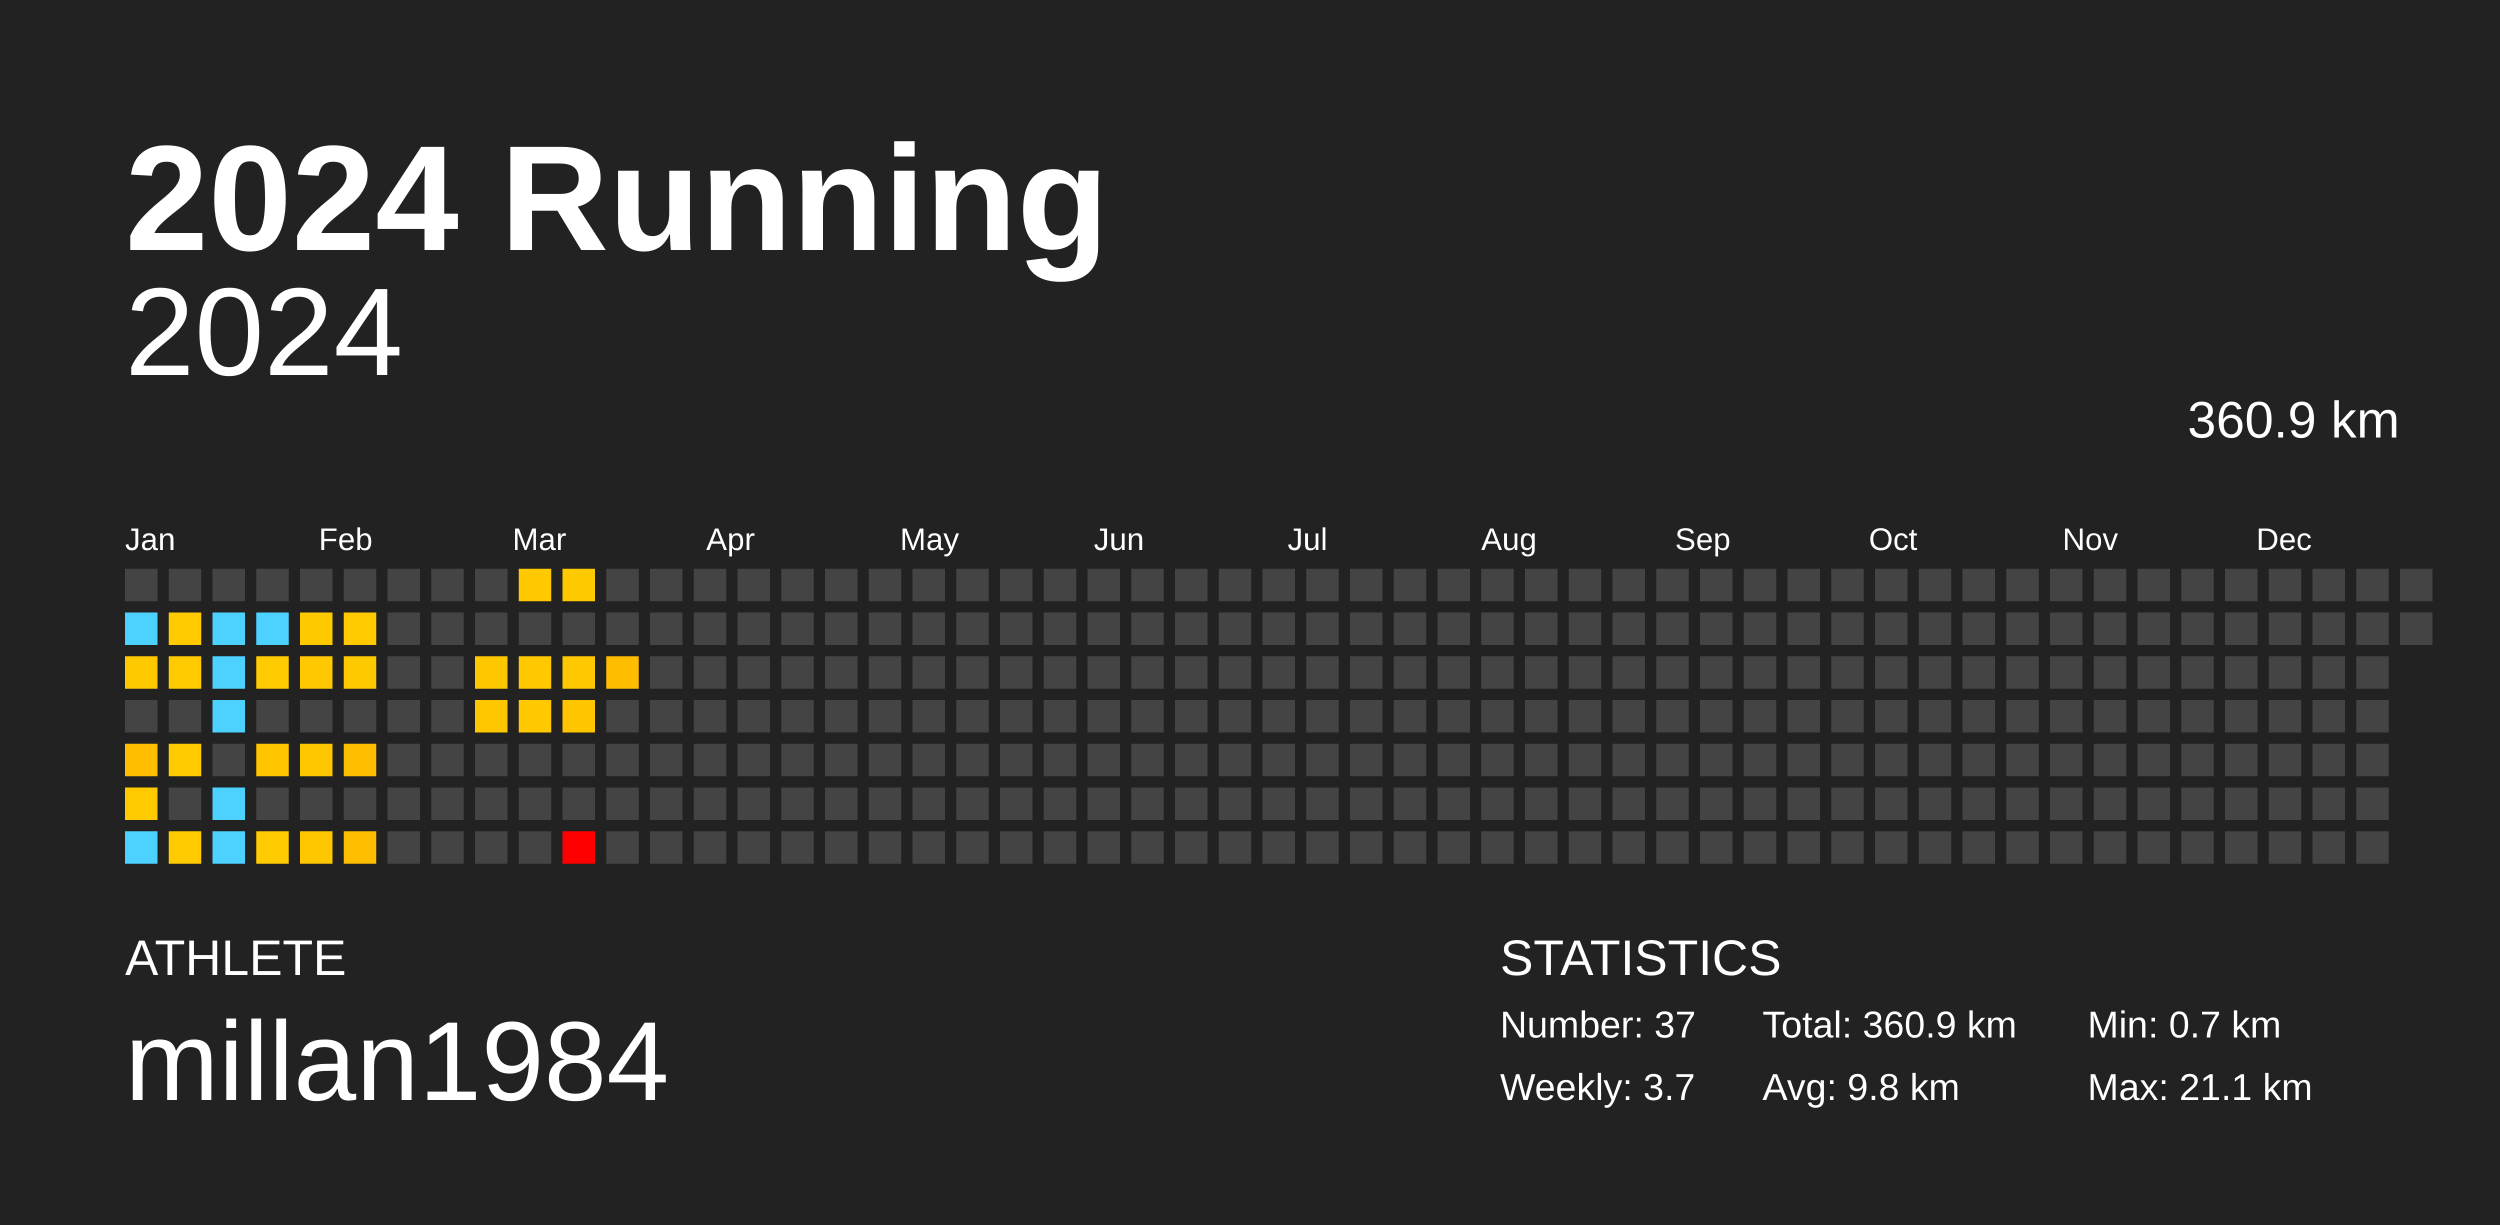
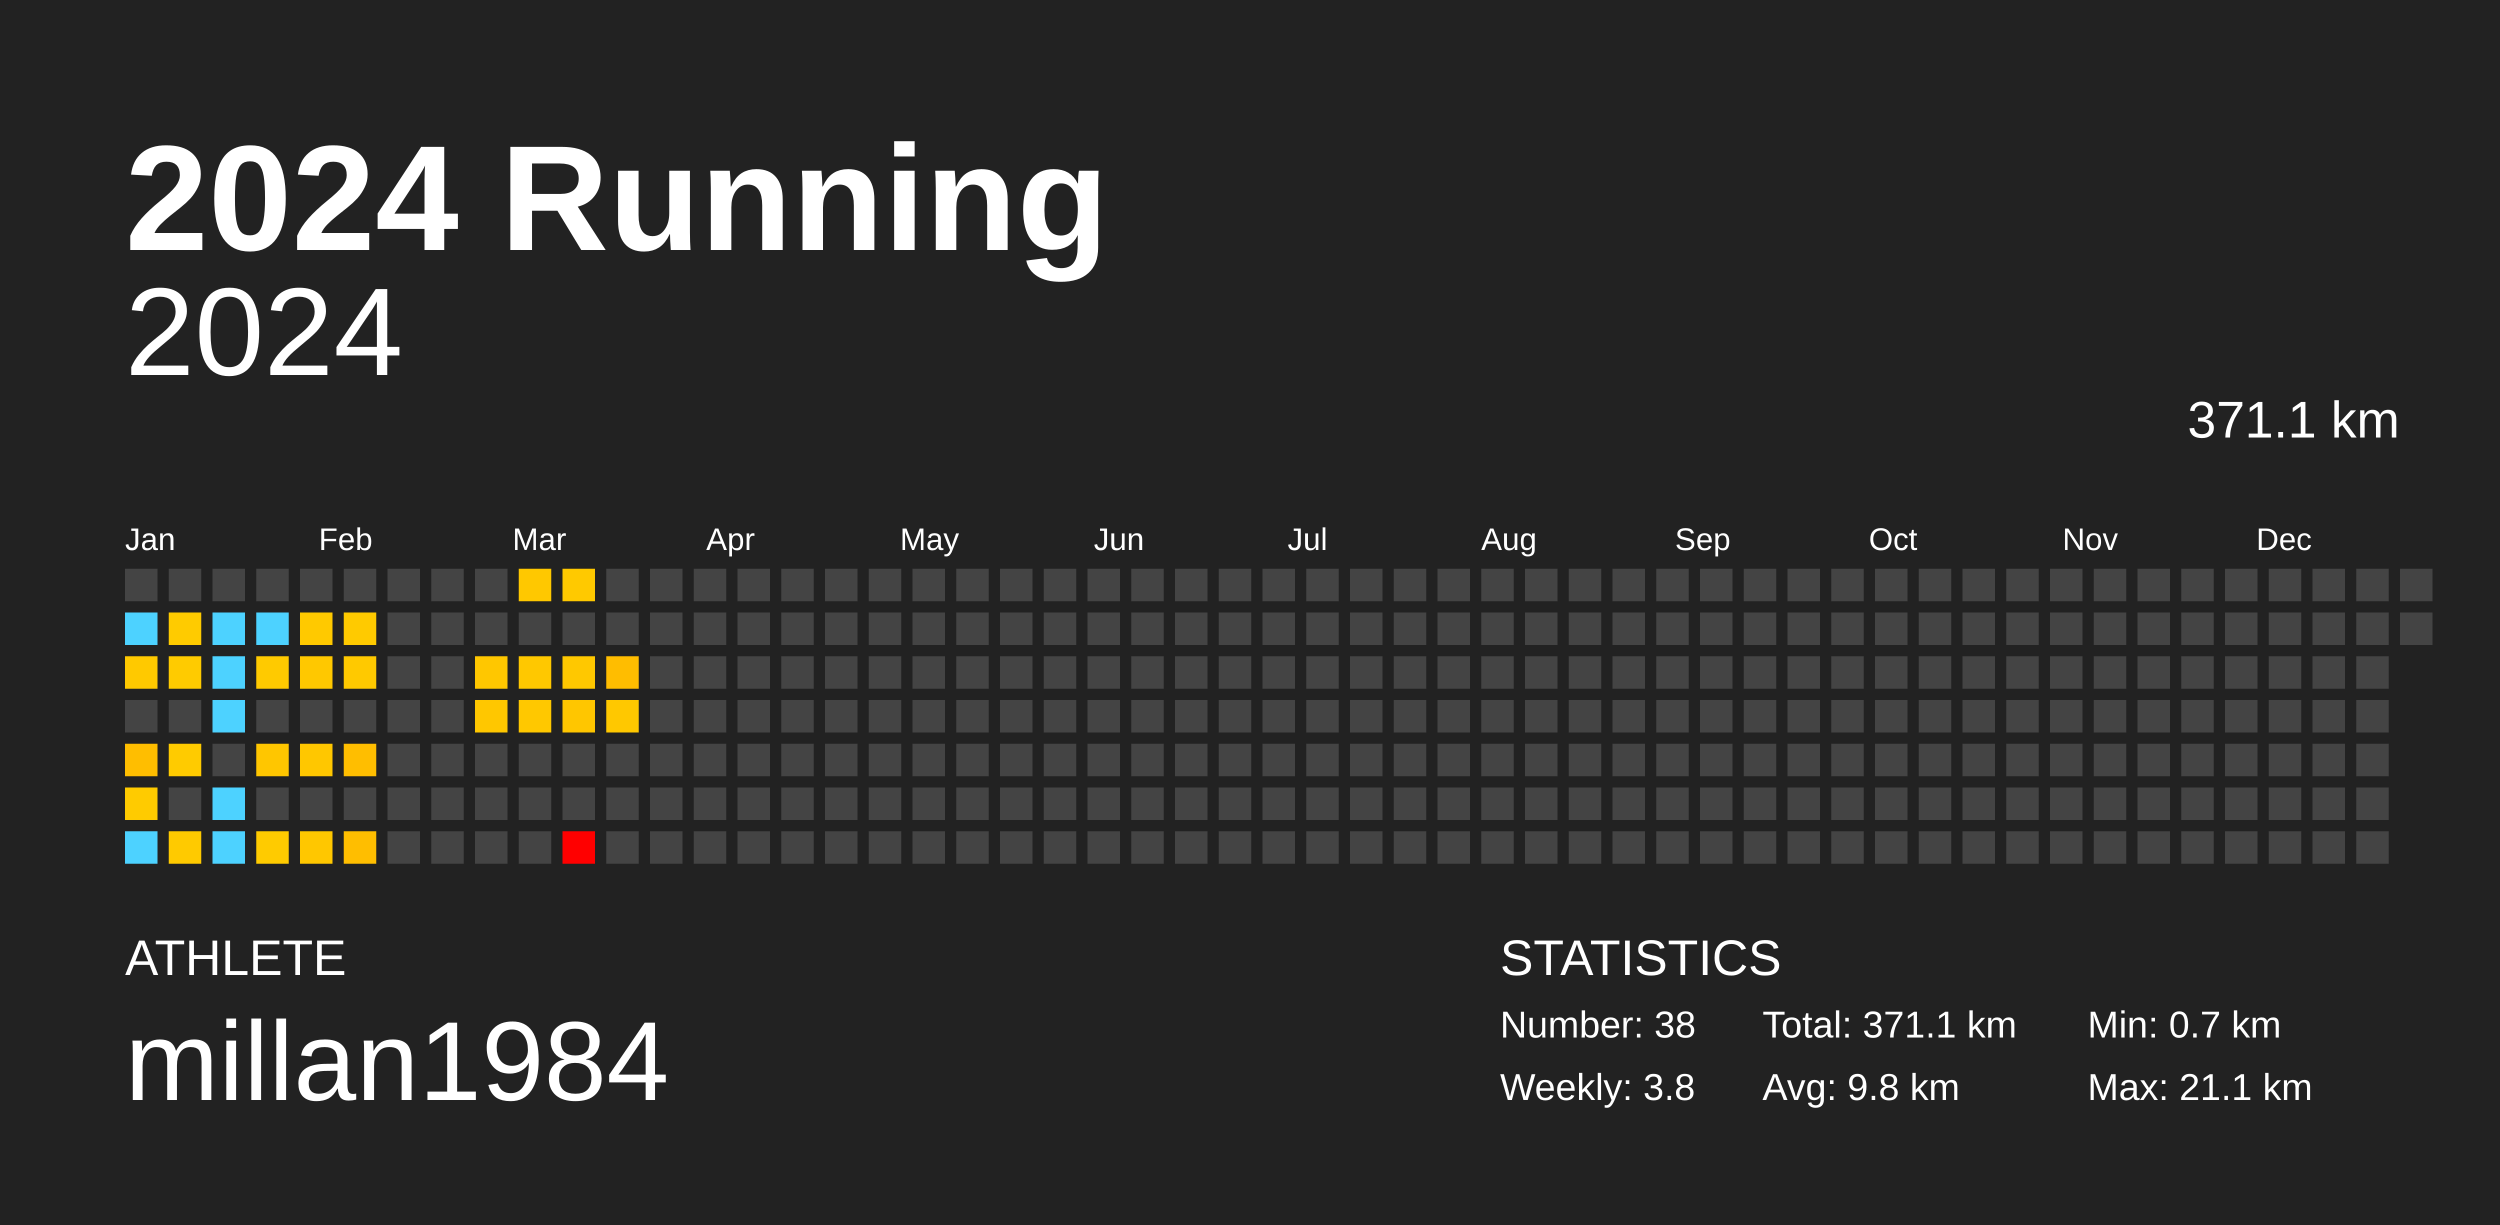
<svg xmlns="http://www.w3.org/2000/svg" baseProfile="full" height="98mm" version="1.1" viewBox="0,0,200,98" width="200mm">
  <defs />
  <rect fill="#222222" height="98" width="200" x="0" y="0" />
  <text fill="#FFFFFF" style="font-size:12px; font-family:Arial; font-weight:bold;" x="10" y="20">2024 Running</text>
  <text fill="#FFFFFF" style="font-size:4px; font-family:Arial" x="10" y="78">ATHLETE</text>
  <text fill="#FFFFFF" style="font-size:9px; font-family:Arial" x="10" y="88">millan1984</text>
  <text fill="#FFFFFF" style="font-size:4px; font-family:Arial" x="120" y="78">STATISTICS</text>
-   <text fill="#FFFFFF" style="font-size:3px; font-family:Arial" x="120" y="83">Number: 37</text>
-   <text fill="#FFFFFF" style="font-size:3px; font-family:Arial" x="120" y="88">Weekly: 3.7</text>
-   <text fill="#FFFFFF" style="font-size:3px; font-family:Arial" x="141" y="83">Total: 360.9 km</text>
+   <text fill="#FFFFFF" style="font-size:3px; font-family:Arial" x="120" y="83">Number: 38</text>
+   <text fill="#FFFFFF" style="font-size:3px; font-family:Arial" x="120" y="88">Weekly: 3.8</text>
+   <text fill="#FFFFFF" style="font-size:3px; font-family:Arial" x="141" y="83">Total: 371.1 km</text>
  <text fill="#FFFFFF" style="font-size:3px; font-family:Arial" x="141" y="88">Avg: 9.8 km</text>
  <text fill="#FFFFFF" style="font-size:3px; font-family:Arial" x="167" y="83">Min: 0.7 km</text>
  <text fill="#FFFFFF" style="font-size:3px; font-family:Arial" x="167" y="88">Max: 21.1 km</text>
  <text alignment-baseline="hanging" fill="#FFFFFF" style="font-size:10.0px; font-family:Arial;" x="10" y="30">2024</text>
-   <text alignment-baseline="hanging" fill="#FFFFFF" style="font-size:4.125px; font-family:Arial;" x="175" y="35">360.9 km</text>
+   <text alignment-baseline="hanging" fill="#FFFFFF" style="font-size:4.125px; font-family:Arial;" x="175" y="35">371.1 km</text>
  <text fill="#FFFFFF" style="font-size:2.5px; font-family:Arial" x="10.0" y="44">Jan</text>
  <text fill="#FFFFFF" style="font-size:2.5px; font-family:Arial" x="25.5" y="44">Feb</text>
  <text fill="#FFFFFF" style="font-size:2.5px; font-family:Arial" x="41.0" y="44">Mar</text>
  <text fill="#FFFFFF" style="font-size:2.5px; font-family:Arial" x="56.5" y="44">Apr</text>
  <text fill="#FFFFFF" style="font-size:2.5px; font-family:Arial" x="72.0" y="44">May</text>
  <text fill="#FFFFFF" style="font-size:2.5px; font-family:Arial" x="87.5" y="44">Jun</text>
  <text fill="#FFFFFF" style="font-size:2.5px; font-family:Arial" x="103.0" y="44">Jul</text>
  <text fill="#FFFFFF" style="font-size:2.5px; font-family:Arial" x="118.5" y="44">Aug</text>
  <text fill="#FFFFFF" style="font-size:2.5px; font-family:Arial" x="134.0" y="44">Sep</text>
  <text fill="#FFFFFF" style="font-size:2.5px; font-family:Arial" x="149.5" y="44">Oct</text>
  <text fill="#FFFFFF" style="font-size:2.5px; font-family:Arial" x="165.0" y="44">Nov</text>
  <text fill="#FFFFFF" style="font-size:2.5px; font-family:Arial" x="180.5" y="44">Dec</text>
  <rect fill="#444444" height="2.6" width="2.6" x="10.0" y="45.5" />
  <rect fill="#4dd2ff" height="2.6" width="2.6" x="10.0" y="49.0" />
  <rect fill="#ffc900" height="2.6" width="2.6" x="10.0" y="52.5" />
  <rect fill="#444444" height="2.6" width="2.6" x="10.0" y="56.0" />
  <rect fill="#ffbe00" height="2.6" width="2.6" x="10.0" y="59.5" />
  <rect fill="#ffcb00" height="2.6" width="2.6" x="10.0" y="63.0" />
  <rect fill="#4dd2ff" height="2.6" width="2.6" x="10.0" y="66.5" />
  <rect fill="#444444" height="2.6" width="2.6" x="13.5" y="45.5" />
  <rect fill="#ffcb00" height="2.6" width="2.6" x="13.5" y="49.0" />
  <rect fill="#ffcb00" height="2.6" width="2.6" x="13.5" y="52.5" />
  <rect fill="#444444" height="2.6" width="2.6" x="13.5" y="56.0" />
  <rect fill="#ffcb00" height="2.6" width="2.6" x="13.5" y="59.5" />
  <rect fill="#444444" height="2.6" width="2.6" x="13.5" y="63.0" />
  <rect fill="#ffca00" height="2.6" width="2.6" x="13.5" y="66.5" />
  <rect fill="#444444" height="2.6" width="2.6" x="17.0" y="45.5" />
  <rect fill="#4dd2ff" height="2.6" width="2.6" x="17.0" y="49.0" />
  <rect fill="#4dd2ff" height="2.6" width="2.6" x="17.0" y="52.5" />
  <rect fill="#4dd2ff" height="2.6" width="2.6" x="17.0" y="56.0" />
  <rect fill="#444444" height="2.6" width="2.6" x="17.0" y="59.5" />
  <rect fill="#4dd2ff" height="2.6" width="2.6" x="17.0" y="63.0" />
  <rect fill="#4dd2ff" height="2.6" width="2.6" x="17.0" y="66.5" />
  <rect fill="#444444" height="2.6" width="2.6" x="20.5" y="45.5" />
  <rect fill="#4dd2ff" height="2.6" width="2.6" x="20.5" y="49.0" />
  <rect fill="#ffca00" height="2.6" width="2.6" x="20.5" y="52.5" />
  <rect fill="#444444" height="2.6" width="2.6" x="20.5" y="56.0" />
  <rect fill="#ffc600" height="2.6" width="2.6" x="20.5" y="59.5" />
  <rect fill="#444444" height="2.6" width="2.6" x="20.5" y="63.0" />
  <rect fill="#ffcb00" height="2.6" width="2.6" x="20.5" y="66.5" />
  <rect fill="#444444" height="2.6" width="2.6" x="24.0" y="45.5" />
  <rect fill="#ffc900" height="2.6" width="2.6" x="24.0" y="49.0" />
  <rect fill="#ffc800" height="2.6" width="2.6" x="24.0" y="52.5" />
  <rect fill="#444444" height="2.6" width="2.6" x="24.0" y="56.0" />
  <rect fill="#ffc700" height="2.6" width="2.6" x="24.0" y="59.5" />
  <rect fill="#444444" height="2.6" width="2.6" x="24.0" y="63.0" />
  <rect fill="#ffc700" height="2.6" width="2.6" x="24.0" y="66.5" />
  <rect fill="#444444" height="2.6" width="2.6" x="27.5" y="45.5" />
  <rect fill="#ffca00" height="2.6" width="2.6" x="27.5" y="49.0" />
  <rect fill="#ffc900" height="2.6" width="2.6" x="27.5" y="52.5" />
  <rect fill="#444444" height="2.6" width="2.6" x="27.5" y="56.0" />
  <rect fill="#ffbe00" height="2.6" width="2.6" x="27.5" y="59.5" />
  <rect fill="#444444" height="2.6" width="2.6" x="27.5" y="63.0" />
  <rect fill="#ffbe00" height="2.6" width="2.6" x="27.5" y="66.5" />
  <rect fill="#444444" height="2.6" width="2.6" x="31.0" y="45.5" />
  <rect fill="#444444" height="2.6" width="2.6" x="31.0" y="49.0" />
  <rect fill="#444444" height="2.6" width="2.6" x="31.0" y="52.5" />
  <rect fill="#444444" height="2.6" width="2.6" x="31.0" y="56.0" />
  <rect fill="#444444" height="2.6" width="2.6" x="31.0" y="59.5" />
  <rect fill="#444444" height="2.6" width="2.6" x="31.0" y="63.0" />
  <rect fill="#444444" height="2.6" width="2.6" x="31.0" y="66.5" />
  <rect fill="#444444" height="2.6" width="2.6" x="34.5" y="45.5" />
  <rect fill="#444444" height="2.6" width="2.6" x="34.5" y="49.0" />
  <rect fill="#444444" height="2.6" width="2.6" x="34.5" y="52.5" />
  <rect fill="#444444" height="2.6" width="2.6" x="34.5" y="56.0" />
  <rect fill="#444444" height="2.6" width="2.6" x="34.5" y="59.5" />
  <rect fill="#444444" height="2.6" width="2.6" x="34.5" y="63.0" />
  <rect fill="#444444" height="2.6" width="2.6" x="34.5" y="66.5" />
  <rect fill="#444444" height="2.6" width="2.6" x="38.0" y="45.5" />
  <rect fill="#444444" height="2.6" width="2.6" x="38.0" y="49.0" />
  <rect fill="#ffc700" height="2.6" width="2.6" x="38.0" y="52.5" />
  <rect fill="#ffc700" height="2.6" width="2.6" x="38.0" y="56.0" />
  <rect fill="#444444" height="2.6" width="2.6" x="38.0" y="59.5" />
  <rect fill="#444444" height="2.6" width="2.6" x="38.0" y="63.0" />
  <rect fill="#444444" height="2.6" width="2.6" x="38.0" y="66.5" />
  <rect fill="#ffc800" height="2.6" width="2.6" x="41.5" y="45.5" />
  <rect fill="#444444" height="2.6" width="2.6" x="41.5" y="49.0" />
  <rect fill="#ffc800" height="2.6" width="2.6" x="41.5" y="52.5" />
  <rect fill="#ffc800" height="2.6" width="2.6" x="41.5" y="56.0" />
  <rect fill="#444444" height="2.6" width="2.6" x="41.5" y="59.5" />
  <rect fill="#444444" height="2.6" width="2.6" x="41.5" y="63.0" />
  <rect fill="#444444" height="2.6" width="2.6" x="41.5" y="66.5" />
  <rect fill="#ffc900" height="2.6" width="2.6" x="45.0" y="45.5" />
  <rect fill="#444444" height="2.6" width="2.6" x="45.0" y="49.0" />
  <rect fill="#ffc800" height="2.6" width="2.6" x="45.0" y="52.5" />
  <rect fill="#ffc600" height="2.6" width="2.6" x="45.0" y="56.0" />
  <rect fill="#444444" height="2.6" width="2.6" x="45.0" y="59.5" />
  <rect fill="#444444" height="2.6" width="2.6" x="45.0" y="63.0" />
  <rect fill="red" height="2.6" width="2.6" x="45.0" y="66.5" />
  <rect fill="#444444" height="2.6" width="2.6" x="48.5" y="45.5" />
  <rect fill="#444444" height="2.6" width="2.6" x="48.5" y="49.0" />
  <rect fill="#ffbd00" height="2.6" width="2.6" x="48.5" y="52.5" />
-   <rect fill="#444444" height="2.6" width="2.6" x="48.5" y="56.0" />
+   <rect fill="#ffc800" height="2.6" width="2.6" x="48.5" y="56.0" />
  <rect fill="#444444" height="2.6" width="2.6" x="48.5" y="59.5" />
  <rect fill="#444444" height="2.6" width="2.6" x="48.5" y="63.0" />
  <rect fill="#444444" height="2.6" width="2.6" x="48.5" y="66.5" />
  <rect fill="#444444" height="2.6" width="2.6" x="52.0" y="45.5" />
  <rect fill="#444444" height="2.6" width="2.6" x="52.0" y="49.0" />
  <rect fill="#444444" height="2.6" width="2.6" x="52.0" y="52.5" />
  <rect fill="#444444" height="2.6" width="2.6" x="52.0" y="56.0" />
  <rect fill="#444444" height="2.6" width="2.6" x="52.0" y="59.5" />
  <rect fill="#444444" height="2.6" width="2.6" x="52.0" y="63.0" />
  <rect fill="#444444" height="2.6" width="2.6" x="52.0" y="66.5" />
  <rect fill="#444444" height="2.6" width="2.6" x="55.5" y="45.5" />
  <rect fill="#444444" height="2.6" width="2.6" x="55.5" y="49.0" />
  <rect fill="#444444" height="2.6" width="2.6" x="55.5" y="52.5" />
  <rect fill="#444444" height="2.6" width="2.6" x="55.5" y="56.0" />
  <rect fill="#444444" height="2.6" width="2.6" x="55.5" y="59.5" />
  <rect fill="#444444" height="2.6" width="2.6" x="55.5" y="63.0" />
  <rect fill="#444444" height="2.6" width="2.6" x="55.5" y="66.5" />
  <rect fill="#444444" height="2.6" width="2.6" x="59.0" y="45.5" />
  <rect fill="#444444" height="2.6" width="2.6" x="59.0" y="49.0" />
  <rect fill="#444444" height="2.6" width="2.6" x="59.0" y="52.5" />
  <rect fill="#444444" height="2.6" width="2.6" x="59.0" y="56.0" />
  <rect fill="#444444" height="2.6" width="2.6" x="59.0" y="59.5" />
  <rect fill="#444444" height="2.6" width="2.6" x="59.0" y="63.0" />
  <rect fill="#444444" height="2.6" width="2.6" x="59.0" y="66.5" />
  <rect fill="#444444" height="2.6" width="2.6" x="62.5" y="45.5" />
  <rect fill="#444444" height="2.6" width="2.6" x="62.5" y="49.0" />
  <rect fill="#444444" height="2.6" width="2.6" x="62.5" y="52.5" />
  <rect fill="#444444" height="2.6" width="2.6" x="62.5" y="56.0" />
  <rect fill="#444444" height="2.6" width="2.6" x="62.5" y="59.5" />
  <rect fill="#444444" height="2.6" width="2.6" x="62.5" y="63.0" />
  <rect fill="#444444" height="2.6" width="2.6" x="62.5" y="66.5" />
  <rect fill="#444444" height="2.6" width="2.6" x="66.0" y="45.5" />
  <rect fill="#444444" height="2.6" width="2.6" x="66.0" y="49.0" />
  <rect fill="#444444" height="2.6" width="2.6" x="66.0" y="52.5" />
  <rect fill="#444444" height="2.6" width="2.6" x="66.0" y="56.0" />
  <rect fill="#444444" height="2.6" width="2.6" x="66.0" y="59.5" />
  <rect fill="#444444" height="2.6" width="2.6" x="66.0" y="63.0" />
  <rect fill="#444444" height="2.6" width="2.6" x="66.0" y="66.5" />
  <rect fill="#444444" height="2.6" width="2.6" x="69.5" y="45.5" />
  <rect fill="#444444" height="2.6" width="2.6" x="69.5" y="49.0" />
  <rect fill="#444444" height="2.6" width="2.6" x="69.5" y="52.5" />
  <rect fill="#444444" height="2.6" width="2.6" x="69.5" y="56.0" />
  <rect fill="#444444" height="2.6" width="2.6" x="69.5" y="59.5" />
  <rect fill="#444444" height="2.6" width="2.6" x="69.5" y="63.0" />
  <rect fill="#444444" height="2.6" width="2.6" x="69.5" y="66.5" />
  <rect fill="#444444" height="2.6" width="2.6" x="73.0" y="45.5" />
  <rect fill="#444444" height="2.6" width="2.6" x="73.0" y="49.0" />
  <rect fill="#444444" height="2.6" width="2.6" x="73.0" y="52.5" />
  <rect fill="#444444" height="2.6" width="2.6" x="73.0" y="56.0" />
  <rect fill="#444444" height="2.6" width="2.6" x="73.0" y="59.5" />
  <rect fill="#444444" height="2.6" width="2.6" x="73.0" y="63.0" />
  <rect fill="#444444" height="2.6" width="2.6" x="73.0" y="66.5" />
  <rect fill="#444444" height="2.6" width="2.6" x="76.5" y="45.5" />
  <rect fill="#444444" height="2.6" width="2.6" x="76.5" y="49.0" />
  <rect fill="#444444" height="2.6" width="2.6" x="76.5" y="52.5" />
  <rect fill="#444444" height="2.6" width="2.6" x="76.5" y="56.0" />
  <rect fill="#444444" height="2.6" width="2.6" x="76.5" y="59.5" />
  <rect fill="#444444" height="2.6" width="2.6" x="76.5" y="63.0" />
  <rect fill="#444444" height="2.6" width="2.6" x="76.5" y="66.5" />
  <rect fill="#444444" height="2.6" width="2.6" x="80.0" y="45.5" />
  <rect fill="#444444" height="2.6" width="2.6" x="80.0" y="49.0" />
  <rect fill="#444444" height="2.6" width="2.6" x="80.0" y="52.5" />
  <rect fill="#444444" height="2.6" width="2.6" x="80.0" y="56.0" />
  <rect fill="#444444" height="2.6" width="2.6" x="80.0" y="59.5" />
  <rect fill="#444444" height="2.6" width="2.6" x="80.0" y="63.0" />
  <rect fill="#444444" height="2.6" width="2.6" x="80.0" y="66.5" />
  <rect fill="#444444" height="2.6" width="2.6" x="83.5" y="45.5" />
  <rect fill="#444444" height="2.6" width="2.6" x="83.5" y="49.0" />
  <rect fill="#444444" height="2.6" width="2.6" x="83.5" y="52.5" />
  <rect fill="#444444" height="2.6" width="2.6" x="83.5" y="56.0" />
  <rect fill="#444444" height="2.6" width="2.6" x="83.5" y="59.5" />
  <rect fill="#444444" height="2.6" width="2.6" x="83.5" y="63.0" />
  <rect fill="#444444" height="2.6" width="2.6" x="83.5" y="66.5" />
  <rect fill="#444444" height="2.6" width="2.6" x="87.0" y="45.5" />
  <rect fill="#444444" height="2.6" width="2.6" x="87.0" y="49.0" />
  <rect fill="#444444" height="2.6" width="2.6" x="87.0" y="52.5" />
  <rect fill="#444444" height="2.6" width="2.6" x="87.0" y="56.0" />
  <rect fill="#444444" height="2.6" width="2.6" x="87.0" y="59.5" />
  <rect fill="#444444" height="2.6" width="2.6" x="87.0" y="63.0" />
  <rect fill="#444444" height="2.6" width="2.6" x="87.0" y="66.5" />
  <rect fill="#444444" height="2.6" width="2.6" x="90.5" y="45.5" />
  <rect fill="#444444" height="2.6" width="2.6" x="90.5" y="49.0" />
  <rect fill="#444444" height="2.6" width="2.6" x="90.5" y="52.5" />
  <rect fill="#444444" height="2.6" width="2.6" x="90.5" y="56.0" />
  <rect fill="#444444" height="2.6" width="2.6" x="90.5" y="59.5" />
  <rect fill="#444444" height="2.6" width="2.6" x="90.5" y="63.0" />
  <rect fill="#444444" height="2.6" width="2.6" x="90.5" y="66.5" />
  <rect fill="#444444" height="2.6" width="2.6" x="94.0" y="45.5" />
  <rect fill="#444444" height="2.6" width="2.6" x="94.0" y="49.0" />
  <rect fill="#444444" height="2.6" width="2.6" x="94.0" y="52.5" />
  <rect fill="#444444" height="2.6" width="2.6" x="94.0" y="56.0" />
  <rect fill="#444444" height="2.6" width="2.6" x="94.0" y="59.5" />
  <rect fill="#444444" height="2.6" width="2.6" x="94.0" y="63.0" />
  <rect fill="#444444" height="2.6" width="2.6" x="94.0" y="66.5" />
  <rect fill="#444444" height="2.6" width="2.6" x="97.5" y="45.5" />
  <rect fill="#444444" height="2.6" width="2.6" x="97.5" y="49.0" />
  <rect fill="#444444" height="2.6" width="2.6" x="97.5" y="52.5" />
  <rect fill="#444444" height="2.6" width="2.6" x="97.5" y="56.0" />
  <rect fill="#444444" height="2.6" width="2.6" x="97.5" y="59.5" />
  <rect fill="#444444" height="2.6" width="2.6" x="97.5" y="63.0" />
  <rect fill="#444444" height="2.6" width="2.6" x="97.5" y="66.5" />
  <rect fill="#444444" height="2.6" width="2.6" x="101.0" y="45.5" />
  <rect fill="#444444" height="2.6" width="2.6" x="101.0" y="49.0" />
  <rect fill="#444444" height="2.6" width="2.6" x="101.0" y="52.5" />
  <rect fill="#444444" height="2.6" width="2.6" x="101.0" y="56.0" />
  <rect fill="#444444" height="2.6" width="2.6" x="101.0" y="59.5" />
  <rect fill="#444444" height="2.6" width="2.6" x="101.0" y="63.0" />
  <rect fill="#444444" height="2.6" width="2.6" x="101.0" y="66.5" />
  <rect fill="#444444" height="2.6" width="2.6" x="104.5" y="45.5" />
  <rect fill="#444444" height="2.6" width="2.6" x="104.5" y="49.0" />
  <rect fill="#444444" height="2.6" width="2.6" x="104.5" y="52.5" />
  <rect fill="#444444" height="2.6" width="2.6" x="104.5" y="56.0" />
  <rect fill="#444444" height="2.6" width="2.6" x="104.5" y="59.5" />
  <rect fill="#444444" height="2.6" width="2.6" x="104.5" y="63.0" />
  <rect fill="#444444" height="2.6" width="2.6" x="104.5" y="66.5" />
  <rect fill="#444444" height="2.6" width="2.6" x="108.0" y="45.5" />
  <rect fill="#444444" height="2.6" width="2.6" x="108.0" y="49.0" />
  <rect fill="#444444" height="2.6" width="2.6" x="108.0" y="52.5" />
  <rect fill="#444444" height="2.6" width="2.6" x="108.0" y="56.0" />
  <rect fill="#444444" height="2.6" width="2.6" x="108.0" y="59.5" />
  <rect fill="#444444" height="2.6" width="2.6" x="108.0" y="63.0" />
  <rect fill="#444444" height="2.6" width="2.6" x="108.0" y="66.5" />
  <rect fill="#444444" height="2.6" width="2.6" x="111.5" y="45.5" />
  <rect fill="#444444" height="2.6" width="2.6" x="111.5" y="49.0" />
  <rect fill="#444444" height="2.6" width="2.6" x="111.5" y="52.5" />
  <rect fill="#444444" height="2.6" width="2.6" x="111.5" y="56.0" />
  <rect fill="#444444" height="2.6" width="2.6" x="111.5" y="59.5" />
  <rect fill="#444444" height="2.6" width="2.6" x="111.5" y="63.0" />
  <rect fill="#444444" height="2.6" width="2.6" x="111.5" y="66.5" />
  <rect fill="#444444" height="2.6" width="2.6" x="115.0" y="45.5" />
  <rect fill="#444444" height="2.6" width="2.6" x="115.0" y="49.0" />
  <rect fill="#444444" height="2.6" width="2.6" x="115.0" y="52.5" />
  <rect fill="#444444" height="2.6" width="2.6" x="115.0" y="56.0" />
  <rect fill="#444444" height="2.6" width="2.6" x="115.0" y="59.5" />
  <rect fill="#444444" height="2.6" width="2.6" x="115.0" y="63.0" />
  <rect fill="#444444" height="2.6" width="2.6" x="115.0" y="66.5" />
  <rect fill="#444444" height="2.6" width="2.6" x="118.5" y="45.5" />
  <rect fill="#444444" height="2.6" width="2.6" x="118.5" y="49.0" />
  <rect fill="#444444" height="2.6" width="2.6" x="118.5" y="52.5" />
  <rect fill="#444444" height="2.6" width="2.6" x="118.5" y="56.0" />
  <rect fill="#444444" height="2.6" width="2.6" x="118.5" y="59.5" />
  <rect fill="#444444" height="2.6" width="2.6" x="118.5" y="63.0" />
  <rect fill="#444444" height="2.6" width="2.6" x="118.5" y="66.5" />
  <rect fill="#444444" height="2.6" width="2.6" x="122.0" y="45.5" />
  <rect fill="#444444" height="2.6" width="2.6" x="122.0" y="49.0" />
  <rect fill="#444444" height="2.6" width="2.6" x="122.0" y="52.5" />
  <rect fill="#444444" height="2.6" width="2.6" x="122.0" y="56.0" />
  <rect fill="#444444" height="2.6" width="2.6" x="122.0" y="59.5" />
  <rect fill="#444444" height="2.6" width="2.6" x="122.0" y="63.0" />
  <rect fill="#444444" height="2.6" width="2.6" x="122.0" y="66.5" />
  <rect fill="#444444" height="2.6" width="2.6" x="125.5" y="45.5" />
  <rect fill="#444444" height="2.6" width="2.6" x="125.5" y="49.0" />
  <rect fill="#444444" height="2.6" width="2.6" x="125.5" y="52.5" />
  <rect fill="#444444" height="2.6" width="2.6" x="125.5" y="56.0" />
  <rect fill="#444444" height="2.6" width="2.6" x="125.5" y="59.5" />
  <rect fill="#444444" height="2.6" width="2.6" x="125.5" y="63.0" />
  <rect fill="#444444" height="2.6" width="2.6" x="125.5" y="66.5" />
  <rect fill="#444444" height="2.6" width="2.6" x="129.0" y="45.5" />
  <rect fill="#444444" height="2.6" width="2.6" x="129.0" y="49.0" />
  <rect fill="#444444" height="2.6" width="2.6" x="129.0" y="52.5" />
  <rect fill="#444444" height="2.6" width="2.6" x="129.0" y="56.0" />
  <rect fill="#444444" height="2.6" width="2.6" x="129.0" y="59.5" />
  <rect fill="#444444" height="2.6" width="2.6" x="129.0" y="63.0" />
  <rect fill="#444444" height="2.6" width="2.6" x="129.0" y="66.5" />
  <rect fill="#444444" height="2.6" width="2.6" x="132.5" y="45.5" />
  <rect fill="#444444" height="2.6" width="2.6" x="132.5" y="49.0" />
  <rect fill="#444444" height="2.6" width="2.6" x="132.5" y="52.5" />
  <rect fill="#444444" height="2.6" width="2.6" x="132.5" y="56.0" />
  <rect fill="#444444" height="2.6" width="2.6" x="132.5" y="59.5" />
  <rect fill="#444444" height="2.6" width="2.6" x="132.5" y="63.0" />
  <rect fill="#444444" height="2.6" width="2.6" x="132.5" y="66.5" />
  <rect fill="#444444" height="2.6" width="2.6" x="136.0" y="45.5" />
  <rect fill="#444444" height="2.6" width="2.6" x="136.0" y="49.0" />
  <rect fill="#444444" height="2.6" width="2.6" x="136.0" y="52.5" />
  <rect fill="#444444" height="2.6" width="2.6" x="136.0" y="56.0" />
  <rect fill="#444444" height="2.6" width="2.6" x="136.0" y="59.5" />
  <rect fill="#444444" height="2.6" width="2.6" x="136.0" y="63.0" />
  <rect fill="#444444" height="2.6" width="2.6" x="136.0" y="66.5" />
  <rect fill="#444444" height="2.6" width="2.6" x="139.5" y="45.5" />
  <rect fill="#444444" height="2.6" width="2.6" x="139.5" y="49.0" />
  <rect fill="#444444" height="2.6" width="2.6" x="139.5" y="52.5" />
  <rect fill="#444444" height="2.6" width="2.6" x="139.5" y="56.0" />
  <rect fill="#444444" height="2.6" width="2.6" x="139.5" y="59.5" />
  <rect fill="#444444" height="2.6" width="2.6" x="139.5" y="63.0" />
  <rect fill="#444444" height="2.6" width="2.6" x="139.5" y="66.5" />
  <rect fill="#444444" height="2.6" width="2.6" x="143.0" y="45.5" />
  <rect fill="#444444" height="2.6" width="2.6" x="143.0" y="49.0" />
  <rect fill="#444444" height="2.6" width="2.6" x="143.0" y="52.5" />
  <rect fill="#444444" height="2.6" width="2.6" x="143.0" y="56.0" />
  <rect fill="#444444" height="2.6" width="2.6" x="143.0" y="59.5" />
  <rect fill="#444444" height="2.6" width="2.6" x="143.0" y="63.0" />
  <rect fill="#444444" height="2.6" width="2.6" x="143.0" y="66.5" />
  <rect fill="#444444" height="2.6" width="2.6" x="146.5" y="45.5" />
  <rect fill="#444444" height="2.6" width="2.6" x="146.5" y="49.0" />
  <rect fill="#444444" height="2.6" width="2.6" x="146.5" y="52.5" />
  <rect fill="#444444" height="2.6" width="2.6" x="146.5" y="56.0" />
  <rect fill="#444444" height="2.6" width="2.6" x="146.5" y="59.5" />
  <rect fill="#444444" height="2.6" width="2.6" x="146.5" y="63.0" />
  <rect fill="#444444" height="2.6" width="2.6" x="146.5" y="66.5" />
  <rect fill="#444444" height="2.6" width="2.6" x="150.0" y="45.5" />
  <rect fill="#444444" height="2.6" width="2.6" x="150.0" y="49.0" />
  <rect fill="#444444" height="2.6" width="2.6" x="150.0" y="52.5" />
  <rect fill="#444444" height="2.6" width="2.6" x="150.0" y="56.0" />
  <rect fill="#444444" height="2.6" width="2.6" x="150.0" y="59.5" />
  <rect fill="#444444" height="2.6" width="2.6" x="150.0" y="63.0" />
  <rect fill="#444444" height="2.6" width="2.6" x="150.0" y="66.5" />
  <rect fill="#444444" height="2.6" width="2.6" x="153.5" y="45.5" />
  <rect fill="#444444" height="2.6" width="2.6" x="153.5" y="49.0" />
  <rect fill="#444444" height="2.6" width="2.6" x="153.5" y="52.5" />
  <rect fill="#444444" height="2.6" width="2.6" x="153.5" y="56.0" />
  <rect fill="#444444" height="2.6" width="2.6" x="153.5" y="59.5" />
  <rect fill="#444444" height="2.6" width="2.6" x="153.5" y="63.0" />
  <rect fill="#444444" height="2.6" width="2.6" x="153.5" y="66.5" />
  <rect fill="#444444" height="2.6" width="2.6" x="157.0" y="45.5" />
  <rect fill="#444444" height="2.6" width="2.6" x="157.0" y="49.0" />
  <rect fill="#444444" height="2.6" width="2.6" x="157.0" y="52.5" />
  <rect fill="#444444" height="2.6" width="2.6" x="157.0" y="56.0" />
  <rect fill="#444444" height="2.6" width="2.6" x="157.0" y="59.5" />
  <rect fill="#444444" height="2.6" width="2.6" x="157.0" y="63.0" />
  <rect fill="#444444" height="2.6" width="2.6" x="157.0" y="66.5" />
  <rect fill="#444444" height="2.6" width="2.6" x="160.5" y="45.5" />
  <rect fill="#444444" height="2.6" width="2.6" x="160.5" y="49.0" />
  <rect fill="#444444" height="2.6" width="2.6" x="160.5" y="52.5" />
  <rect fill="#444444" height="2.6" width="2.6" x="160.5" y="56.0" />
  <rect fill="#444444" height="2.6" width="2.6" x="160.5" y="59.5" />
  <rect fill="#444444" height="2.6" width="2.6" x="160.5" y="63.0" />
  <rect fill="#444444" height="2.6" width="2.6" x="160.5" y="66.5" />
  <rect fill="#444444" height="2.6" width="2.6" x="164.0" y="45.5" />
  <rect fill="#444444" height="2.6" width="2.6" x="164.0" y="49.0" />
  <rect fill="#444444" height="2.6" width="2.6" x="164.0" y="52.5" />
  <rect fill="#444444" height="2.6" width="2.6" x="164.0" y="56.0" />
  <rect fill="#444444" height="2.6" width="2.6" x="164.0" y="59.5" />
  <rect fill="#444444" height="2.6" width="2.6" x="164.0" y="63.0" />
  <rect fill="#444444" height="2.6" width="2.6" x="164.0" y="66.5" />
  <rect fill="#444444" height="2.6" width="2.6" x="167.5" y="45.5" />
  <rect fill="#444444" height="2.6" width="2.6" x="167.5" y="49.0" />
  <rect fill="#444444" height="2.6" width="2.6" x="167.5" y="52.5" />
  <rect fill="#444444" height="2.6" width="2.6" x="167.5" y="56.0" />
  <rect fill="#444444" height="2.6" width="2.6" x="167.5" y="59.5" />
  <rect fill="#444444" height="2.6" width="2.6" x="167.5" y="63.0" />
  <rect fill="#444444" height="2.6" width="2.6" x="167.5" y="66.5" />
  <rect fill="#444444" height="2.6" width="2.6" x="171.0" y="45.5" />
  <rect fill="#444444" height="2.6" width="2.6" x="171.0" y="49.0" />
  <rect fill="#444444" height="2.6" width="2.6" x="171.0" y="52.5" />
  <rect fill="#444444" height="2.6" width="2.6" x="171.0" y="56.0" />
  <rect fill="#444444" height="2.6" width="2.6" x="171.0" y="59.5" />
  <rect fill="#444444" height="2.6" width="2.6" x="171.0" y="63.0" />
  <rect fill="#444444" height="2.6" width="2.6" x="171.0" y="66.5" />
  <rect fill="#444444" height="2.6" width="2.6" x="174.5" y="45.5" />
  <rect fill="#444444" height="2.6" width="2.6" x="174.5" y="49.0" />
  <rect fill="#444444" height="2.6" width="2.6" x="174.5" y="52.5" />
  <rect fill="#444444" height="2.6" width="2.6" x="174.5" y="56.0" />
  <rect fill="#444444" height="2.6" width="2.6" x="174.5" y="59.5" />
  <rect fill="#444444" height="2.6" width="2.6" x="174.5" y="63.0" />
  <rect fill="#444444" height="2.6" width="2.6" x="174.5" y="66.5" />
  <rect fill="#444444" height="2.6" width="2.6" x="178.0" y="45.5" />
  <rect fill="#444444" height="2.6" width="2.6" x="178.0" y="49.0" />
  <rect fill="#444444" height="2.6" width="2.6" x="178.0" y="52.5" />
  <rect fill="#444444" height="2.6" width="2.6" x="178.0" y="56.0" />
  <rect fill="#444444" height="2.6" width="2.6" x="178.0" y="59.5" />
  <rect fill="#444444" height="2.6" width="2.6" x="178.0" y="63.0" />
  <rect fill="#444444" height="2.6" width="2.6" x="178.0" y="66.5" />
  <rect fill="#444444" height="2.6" width="2.6" x="181.5" y="45.5" />
  <rect fill="#444444" height="2.6" width="2.6" x="181.5" y="49.0" />
  <rect fill="#444444" height="2.6" width="2.6" x="181.5" y="52.5" />
  <rect fill="#444444" height="2.6" width="2.6" x="181.5" y="56.0" />
  <rect fill="#444444" height="2.6" width="2.6" x="181.5" y="59.5" />
  <rect fill="#444444" height="2.6" width="2.6" x="181.5" y="63.0" />
  <rect fill="#444444" height="2.6" width="2.6" x="181.5" y="66.5" />
  <rect fill="#444444" height="2.6" width="2.6" x="185.0" y="45.5" />
  <rect fill="#444444" height="2.6" width="2.6" x="185.0" y="49.0" />
  <rect fill="#444444" height="2.6" width="2.6" x="185.0" y="52.5" />
  <rect fill="#444444" height="2.6" width="2.6" x="185.0" y="56.0" />
  <rect fill="#444444" height="2.6" width="2.6" x="185.0" y="59.5" />
  <rect fill="#444444" height="2.6" width="2.6" x="185.0" y="63.0" />
  <rect fill="#444444" height="2.6" width="2.6" x="185.0" y="66.5" />
  <rect fill="#444444" height="2.6" width="2.6" x="188.5" y="45.5" />
  <rect fill="#444444" height="2.6" width="2.6" x="188.5" y="49.0" />
  <rect fill="#444444" height="2.6" width="2.6" x="188.5" y="52.5" />
  <rect fill="#444444" height="2.6" width="2.6" x="188.5" y="56.0" />
  <rect fill="#444444" height="2.6" width="2.6" x="188.5" y="59.5" />
  <rect fill="#444444" height="2.6" width="2.6" x="188.5" y="63.0" />
  <rect fill="#444444" height="2.6" width="2.6" x="188.5" y="66.5" />
  <rect fill="#444444" height="2.6" width="2.6" x="192.0" y="45.5" />
  <rect fill="#444444" height="2.6" width="2.6" x="192.0" y="49.0" />
</svg>
